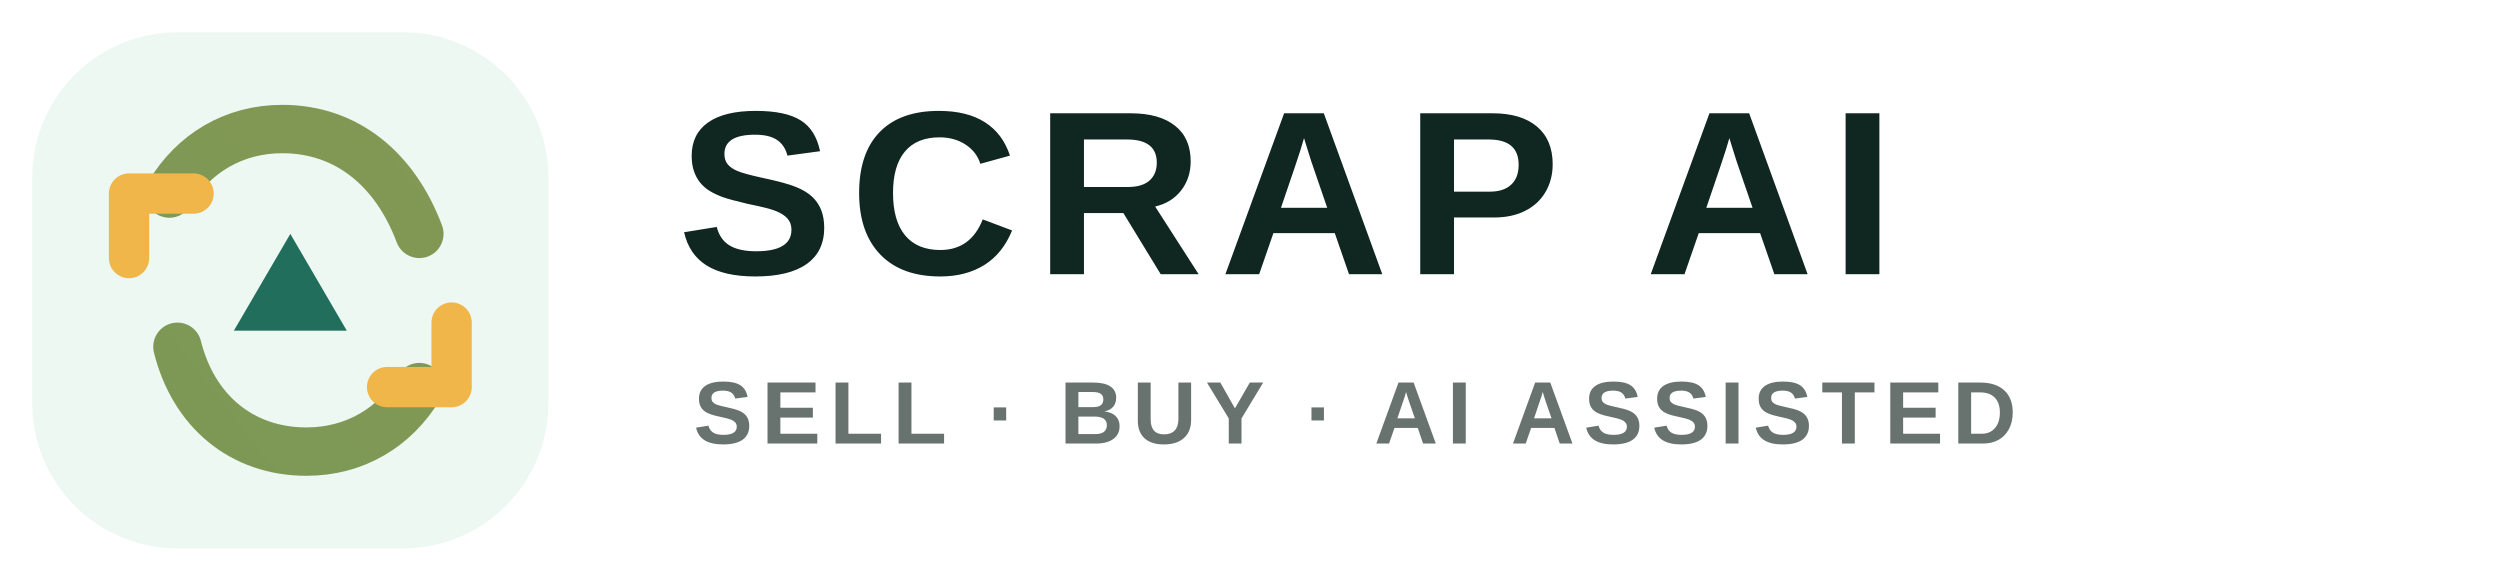
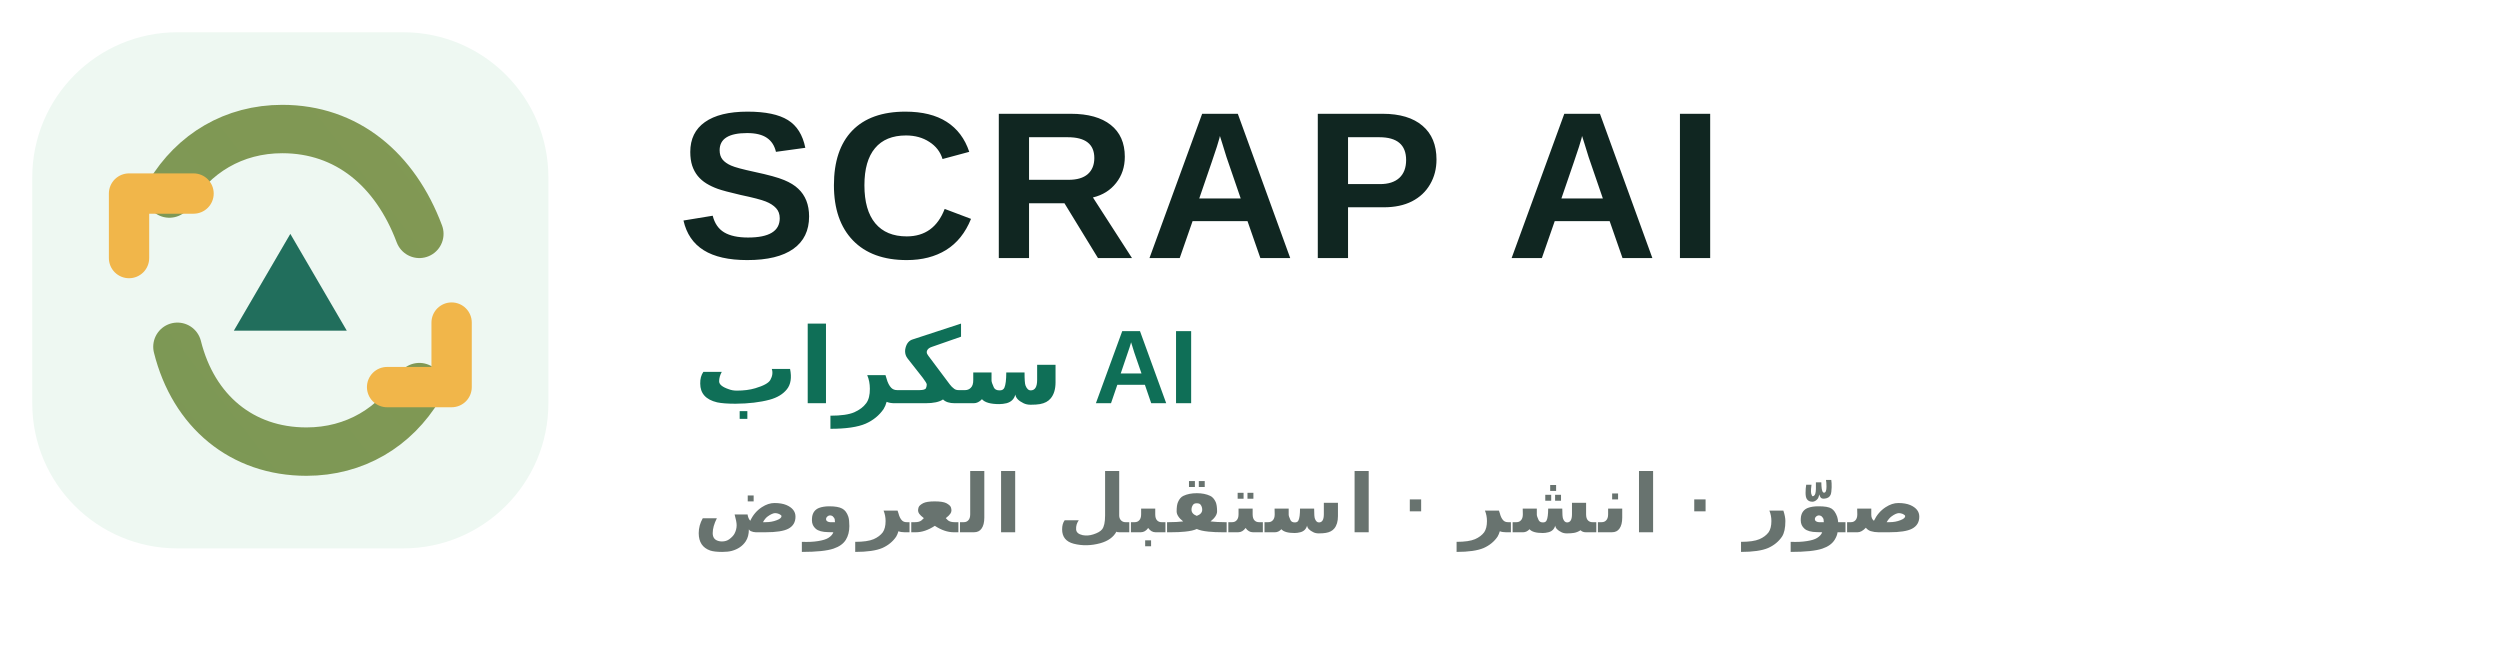
- <svg xmlns="http://www.w3.org/2000/svg" viewBox="0 0 310 72" role="img" aria-labelledby="title desc">
+ <svg xmlns="http://www.w3.org/2000/svg" viewBox="0 0 310 80" role="img" aria-labelledby="title desc">
  <defs>
    <linearGradient id="g" x1="8" y1="56" x2="56" y2="8">
      <stop stop-color="#0d7a5f" />
      <stop offset="1" stop-color="#f1b64a" />
    </linearGradient>
  </defs>
  <g transform="translate(4 4)">
    <rect width="64" height="64" rx="18" fill="#eef8f2" />
    <path d="M18 39c2 8 8 13 16 13 6 0 11-3 14-8M48 25c-3-8-9-13-17-13-6 0-11 3-14 8" fill="none" stroke="url(#g)" stroke-width="6" stroke-linecap="round" />
    <path d="M44 44h8v-8M20 20h-8v8" fill="none" stroke="#f1b64a" stroke-width="5" stroke-linecap="round" stroke-linejoin="round" />
    <path d="M25 37l7-12 7 12h-14Z" fill="#0b5f4b" opacity=".9" />
  </g>
-   <text x="84" y="34" fill="#102621" font-family="Arial, sans-serif" font-size="29" font-weight="900" letter-spacing="2">SCRAP AI</text>
-   <text x="86" y="55" fill="#68736f" font-family="Arial, sans-serif" font-size="11" font-weight="700" letter-spacing="1.1">SELL · BUY · AI ASSISTED</text>
+   <text x="84" y="32" fill="#102621" font-family="Arial, sans-serif" font-size="26" font-weight="900" letter-spacing="1">SCRAP AI</text>
+   <text x="86" y="50" fill="#0f6f57" font-family="Arial, sans-serif" font-size="13" font-weight="700">سكراب AI</text>
+   <text x="86" y="66" fill="#68736f" font-family="Arial, sans-serif" font-size="10" font-weight="700" letter-spacing=".4">صوّر · انشر · استقبل العروض</text>
</svg>
